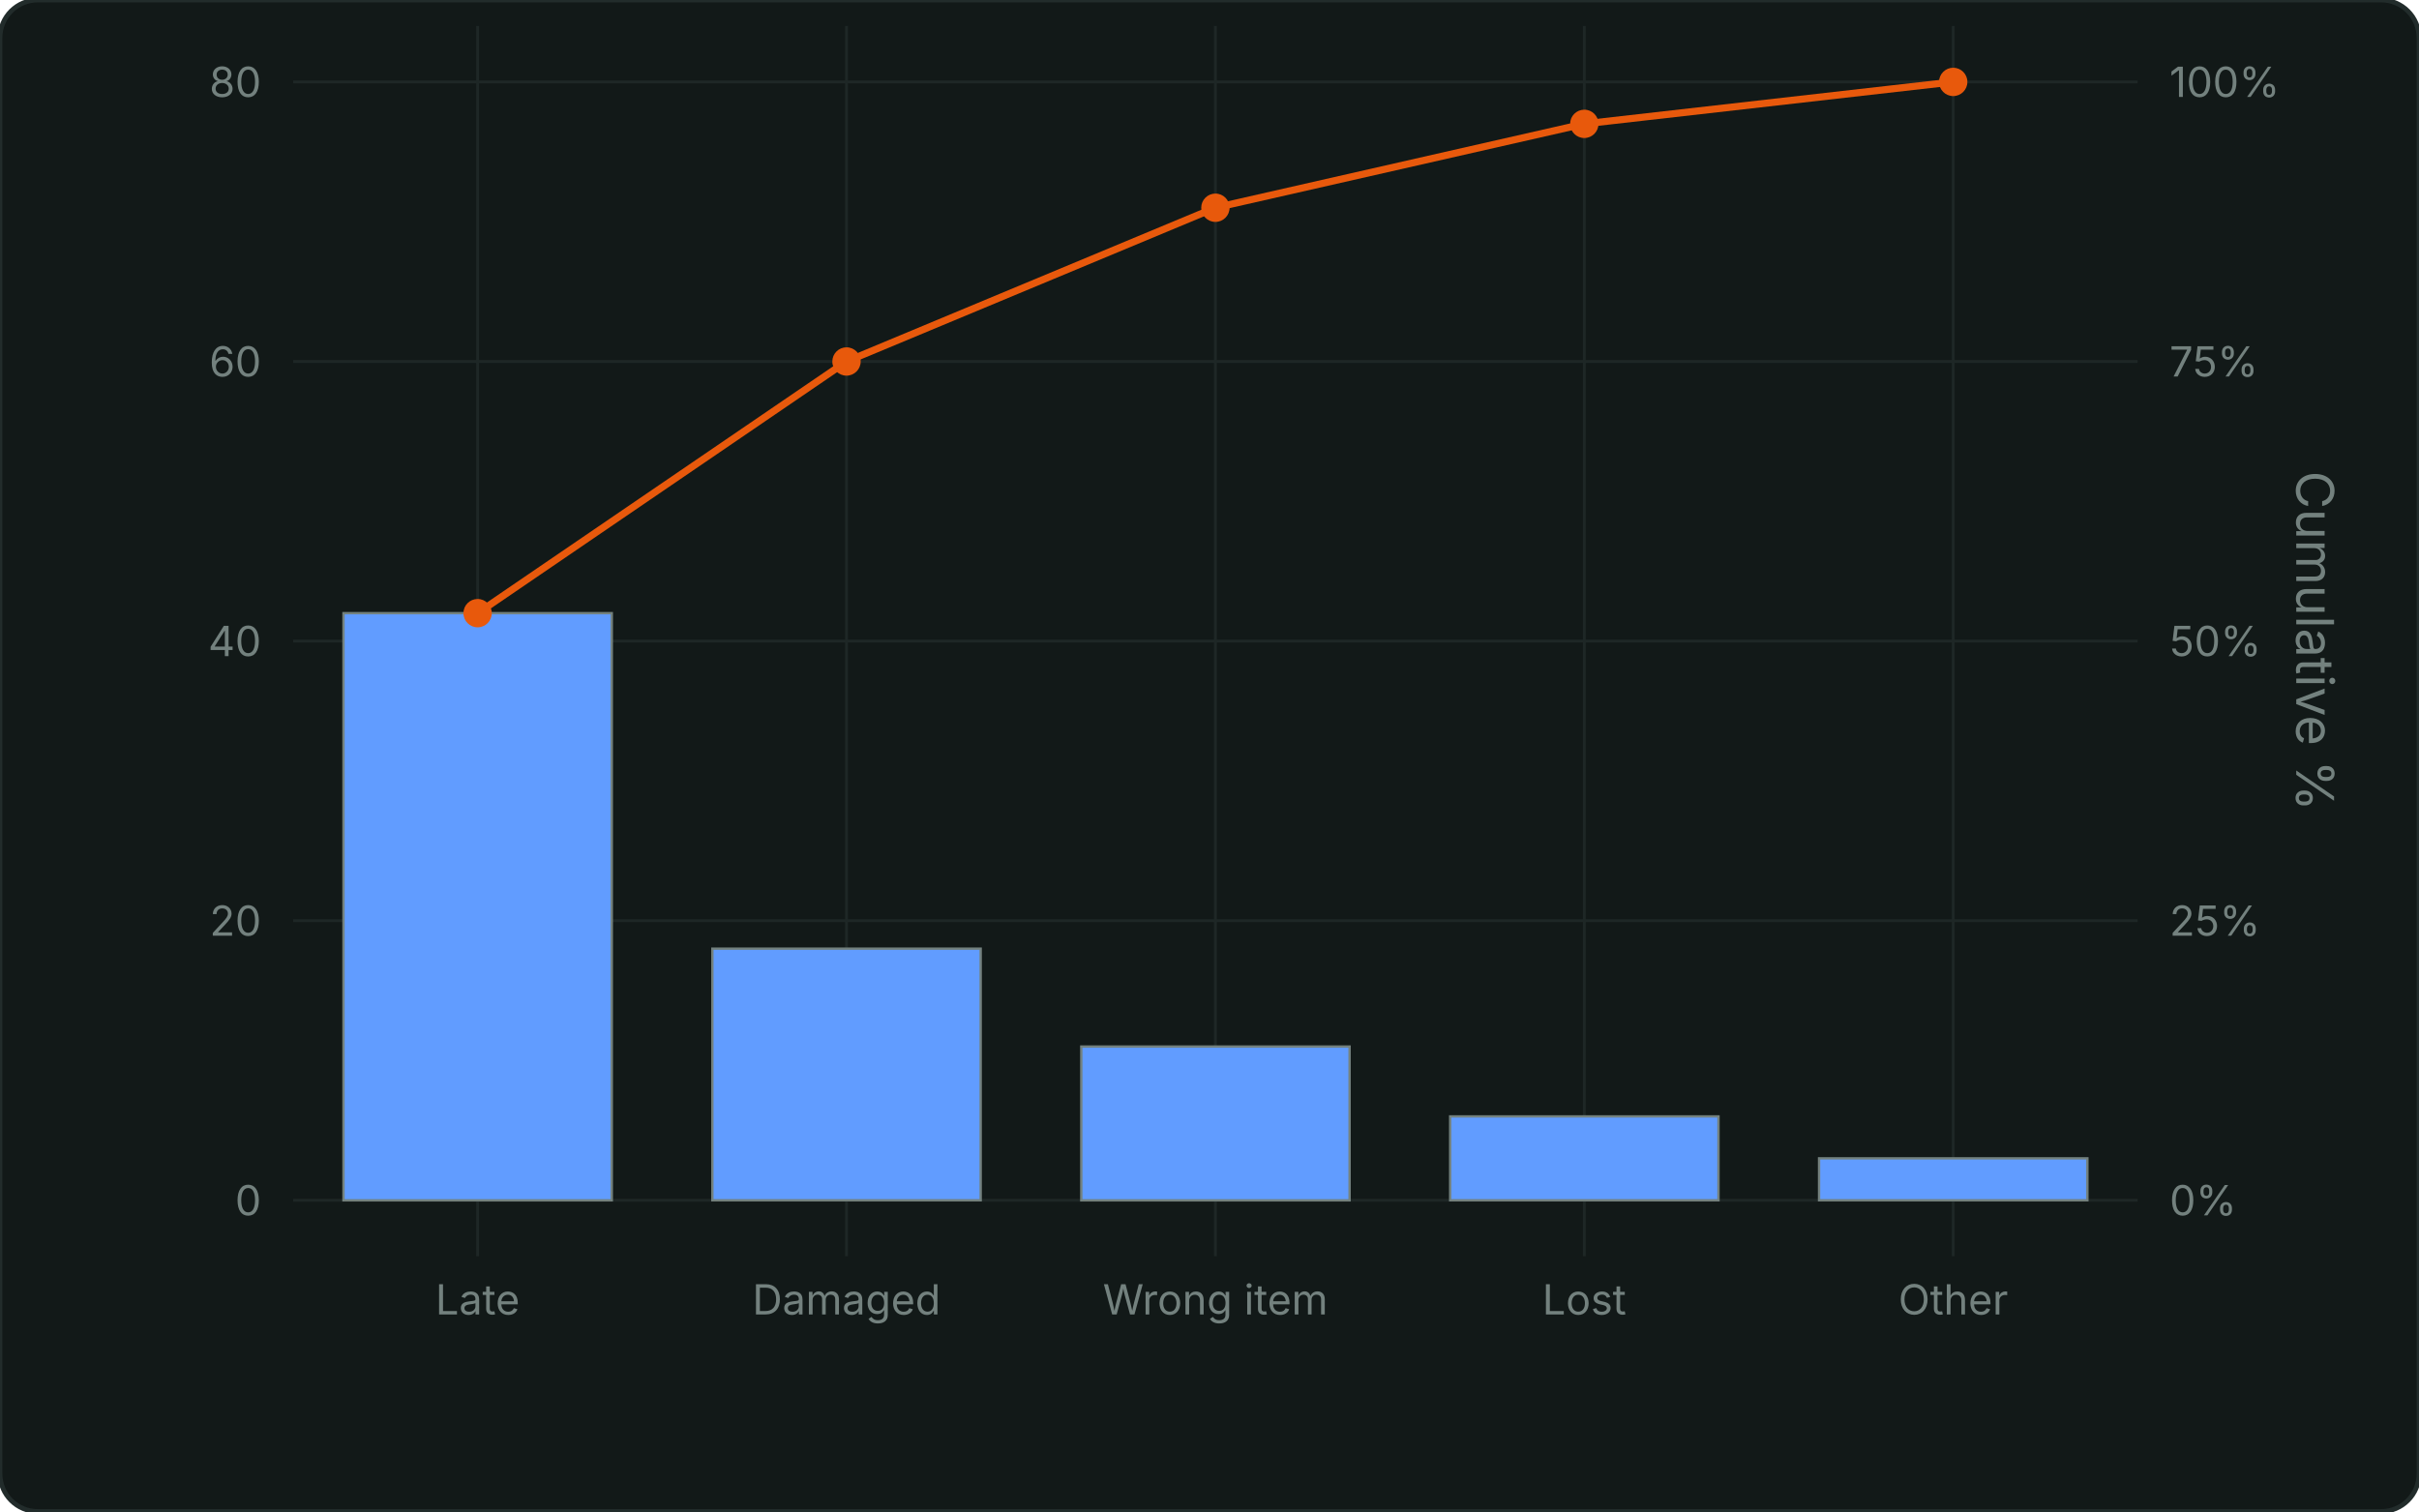
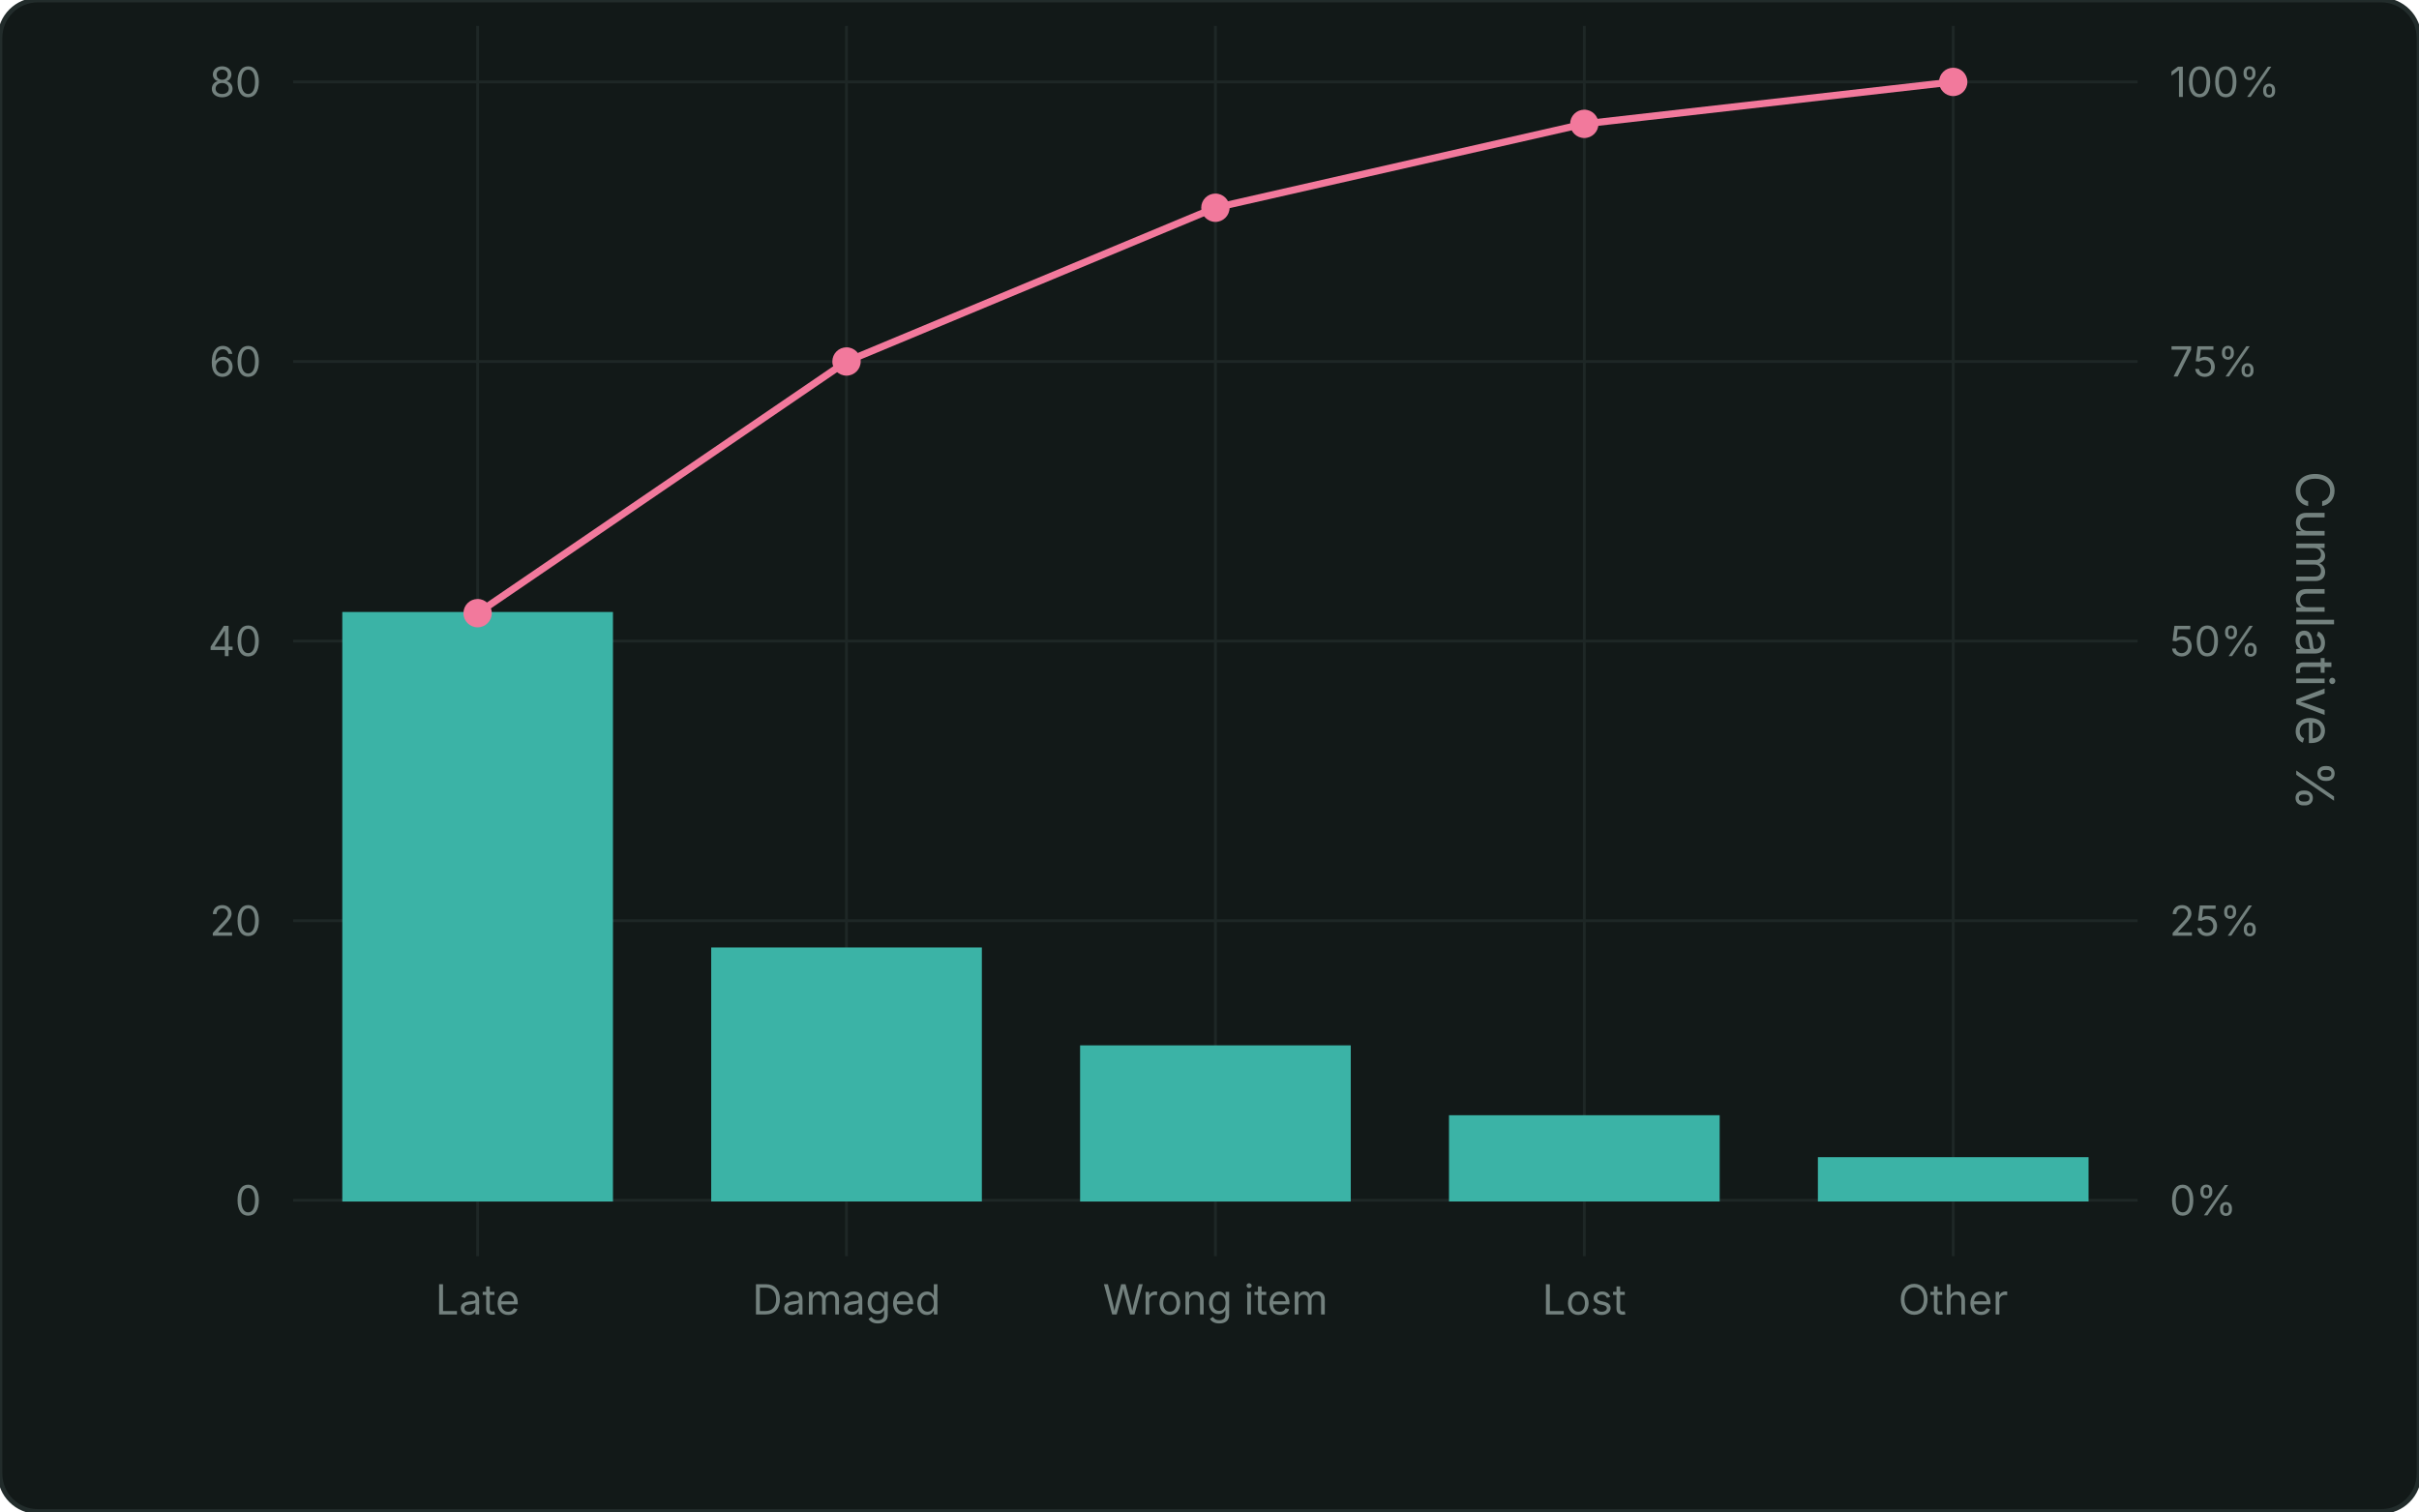
<svg xmlns="http://www.w3.org/2000/svg" width="512.0" height="320.0" viewBox="16.0 16.0 512.0 320.0" data-theme="site" data-variant="dark">
  <rect x="16.0" y="16.0" width="512.0" height="320.0" rx="8" fill="#121918" stroke="#222c2b" stroke-width="1" />
  <svg x="16.0" y="16.0" width="512" height="320" viewBox="0 0 512 320">
    <svg x="0.00" y="0.00" width="512" height="306" viewBox="0 0 512 306" data-plot="62.05 5.50 390.40 260.45" data-ydomain="-4 84" data-xlevels="[&quot;Late&quot;,&quot;Damaged&quot;,&quot;Wrong item&quot;,&quot;Lost&quot;,&quot;Other&quot;]">
      <polyline points="101.09,5.50 101.09,265.95" fill="none" stroke="#1E2726" stroke-width="0.60" />
      <polyline points="179.17,5.50 179.17,265.95" fill="none" stroke="#1E2726" stroke-width="0.60" />
      <polyline points="257.25,5.50 257.25,265.95" fill="none" stroke="#1E2726" stroke-width="0.60" />
      <polyline points="335.33,5.50 335.33,265.95" fill="none" stroke="#1E2726" stroke-width="0.60" />
      <polyline points="413.41,5.50 413.41,265.95" fill="none" stroke="#1E2726" stroke-width="0.60" />
      <polyline points="62.05,254.11 452.45,254.11" fill="none" stroke="#1E2726" stroke-width="0.60" />
      <polyline points="62.05,194.92 452.45,194.92" fill="none" stroke="#1E2726" stroke-width="0.60" />
      <polyline points="62.05,135.72 452.45,135.72" fill="none" stroke="#1E2726" stroke-width="0.60" />
      <polyline points="62.05,76.53 452.45,76.53" fill="none" stroke="#1E2726" stroke-width="0.60" />
      <polyline points="62.05,17.34 452.45,17.34" fill="none" stroke="#1E2726" stroke-width="0.60" />
      <text x="101.09" y="275.10" font-size="8.80" text-anchor="middle" dominant-baseline="middle" font-family="'Hanken Grotesk',system-ui,-apple-system,'Segoe UI',sans-serif" fill="#73817E">Late</text>
      <text x="179.17" y="275.10" font-size="8.80" text-anchor="middle" dominant-baseline="middle" font-family="'Hanken Grotesk',system-ui,-apple-system,'Segoe UI',sans-serif" fill="#73817E">Damaged</text>
      <text x="257.25" y="275.10" font-size="8.80" text-anchor="middle" dominant-baseline="middle" font-family="'Hanken Grotesk',system-ui,-apple-system,'Segoe UI',sans-serif" fill="#73817E">Wrong item</text>
      <text x="335.33" y="275.10" font-size="8.80" text-anchor="middle" dominant-baseline="middle" font-family="'Hanken Grotesk',system-ui,-apple-system,'Segoe UI',sans-serif" fill="#73817E">Lost</text>
      <text x="413.41" y="275.10" font-size="8.80" text-anchor="middle" dominant-baseline="middle" font-family="'Hanken Grotesk',system-ui,-apple-system,'Segoe UI',sans-serif" fill="#73817E">Other</text>
      <text x="55.30" y="254.11" font-size="8.80" text-anchor="end" dominant-baseline="middle" font-family="'Hanken Grotesk',system-ui,-apple-system,'Segoe UI',sans-serif" fill="#73817E">0</text>
      <text x="55.30" y="194.92" font-size="8.80" text-anchor="end" dominant-baseline="middle" font-family="'Hanken Grotesk',system-ui,-apple-system,'Segoe UI',sans-serif" fill="#73817E">20</text>
      <text x="55.30" y="135.72" font-size="8.80" text-anchor="end" dominant-baseline="middle" font-family="'Hanken Grotesk',system-ui,-apple-system,'Segoe UI',sans-serif" fill="#73817E">40</text>
      <text x="55.30" y="76.53" font-size="8.80" text-anchor="end" dominant-baseline="middle" font-family="'Hanken Grotesk',system-ui,-apple-system,'Segoe UI',sans-serif" fill="#73817E">60</text>
      <text x="55.30" y="17.34" font-size="8.80" text-anchor="end" dominant-baseline="middle" font-family="'Hanken Grotesk',system-ui,-apple-system,'Segoe UI',sans-serif" fill="#73817E">80</text>
      <text x="459.20" y="254.11" font-size="8.80" text-anchor="start" dominant-baseline="middle" font-family="'Hanken Grotesk',system-ui,-apple-system,'Segoe UI',sans-serif" fill="#73817E">0%</text>
      <text x="459.20" y="194.92" font-size="8.80" text-anchor="start" dominant-baseline="middle" font-family="'Hanken Grotesk',system-ui,-apple-system,'Segoe UI',sans-serif" fill="#73817E">25%</text>
      <text x="459.20" y="135.72" font-size="8.80" text-anchor="start" dominant-baseline="middle" font-family="'Hanken Grotesk',system-ui,-apple-system,'Segoe UI',sans-serif" fill="#73817E">50%</text>
      <text x="459.20" y="76.53" font-size="8.80" text-anchor="start" dominant-baseline="middle" font-family="'Hanken Grotesk',system-ui,-apple-system,'Segoe UI',sans-serif" fill="#73817E">75%</text>
      <text x="459.20" y="17.34" font-size="8.80" text-anchor="start" dominant-baseline="middle" font-family="'Hanken Grotesk',system-ui,-apple-system,'Segoe UI',sans-serif" fill="#73817E">100%</text>
      <text x="490.00" y="135.72" font-size="11.00" text-anchor="middle" dominant-baseline="middle" font-family="'Hanken Grotesk',system-ui,-apple-system,'Segoe UI',sans-serif" fill="#73817E" transform="rotate(90.0 490.00 135.72)">Cumulative %</text>
-       <rect x="72.70" y="129.81" width="56.79" height="124.31" fill="#619CFF" stroke="#73817E" stroke-width="0.50" data-x="Late" data-value="42" data-fvalue="42" class="gg-mark gg-bar" data-geom="pareto" />
-       <rect x="150.78" y="200.84" width="56.79" height="53.27" fill="#619CFF" stroke="#73817E" stroke-width="0.50" data-x="Damaged" data-value="18" data-fvalue="18" class="gg-mark gg-bar" data-geom="pareto" />
-       <rect x="228.86" y="221.56" width="56.79" height="32.56" fill="#619CFF" stroke="#73817E" stroke-width="0.50" data-x="Wrong item" data-value="11" data-fvalue="11" class="gg-mark gg-bar" data-geom="pareto" />
-       <rect x="306.94" y="236.35" width="56.79" height="17.76" fill="#619CFF" stroke="#73817E" stroke-width="0.50" data-x="Lost" data-value="6" data-fvalue="6" class="gg-mark gg-bar" data-geom="pareto" />
-       <rect x="385.02" y="245.23" width="56.79" height="8.88" fill="#619CFF" stroke="#73817E" stroke-width="0.50" data-x="Other" data-value="3" data-fvalue="3" class="gg-mark gg-bar" data-geom="pareto" />
-       <polyline points="101.09,129.81 179.17,76.53 257.25,43.98 335.33,26.22 413.41,17.34" fill="none" stroke="#E8590C" stroke-width="1.50" data-series="cumulative" data-fvalue="3" class="gg-mark gg-line" data-geom="pareto" />
-       <circle cx="101.09" cy="129.81" r="3.00" fill="#E8590C" data-x="Late" data-series="cumulative" data-value="52.5" data-fvalue="3" class="gg-mark gg-point" data-geom="pareto" />
-       <circle cx="179.17" cy="76.53" r="3.00" fill="#E8590C" data-x="Damaged" data-series="cumulative" data-value="75" data-fvalue="3" class="gg-mark gg-point" data-geom="pareto" />
-       <circle cx="257.25" cy="43.98" r="3.00" fill="#E8590C" data-x="Wrong item" data-series="cumulative" data-value="88.75" data-fvalue="3" class="gg-mark gg-point" data-geom="pareto" />
-       <circle cx="335.33" cy="26.22" r="3.00" fill="#E8590C" data-x="Lost" data-series="cumulative" data-value="96.25" data-fvalue="3" class="gg-mark gg-point" data-geom="pareto" />
-       <circle cx="413.41" cy="17.34" r="3.00" fill="#E8590C" data-x="Other" data-series="cumulative" data-value="100" data-fvalue="3" class="gg-mark gg-point" data-geom="pareto" />
+       <rect x="72.70" y="129.81" width="56.79" height="124.31" fill="#3BB3A6" stroke="#3BB3A6" stroke-width="0.50" data-x="Late" data-value="42" data-fvalue="42" class="gg-mark gg-bar" data-geom="pareto" />
+       <rect x="150.78" y="200.84" width="56.79" height="53.27" fill="#3BB3A6" stroke="#3BB3A6" stroke-width="0.50" data-x="Damaged" data-value="18" data-fvalue="18" class="gg-mark gg-bar" data-geom="pareto" />
+       <rect x="228.86" y="221.56" width="56.79" height="32.56" fill="#3BB3A6" stroke="#3BB3A6" stroke-width="0.50" data-x="Wrong item" data-value="11" data-fvalue="11" class="gg-mark gg-bar" data-geom="pareto" />
+       <rect x="306.94" y="236.35" width="56.79" height="17.76" fill="#3BB3A6" stroke="#3BB3A6" stroke-width="0.50" data-x="Lost" data-value="6" data-fvalue="6" class="gg-mark gg-bar" data-geom="pareto" />
+       <rect x="385.02" y="245.23" width="56.79" height="8.88" fill="#3BB3A6" stroke="#3BB3A6" stroke-width="0.50" data-x="Other" data-value="3" data-fvalue="3" class="gg-mark gg-bar" data-geom="pareto" />
+       <polyline points="101.09,129.81 179.17,76.53 257.25,43.98 335.33,26.22 413.41,17.34" fill="none" stroke="#F2799C" stroke-width="1.50" data-series="cumulative" data-fvalue="3" class="gg-mark gg-line" data-geom="pareto" />
+       <circle cx="101.09" cy="129.81" r="3.00" fill="#F2799C" data-x="Late" data-series="cumulative" data-value="52.5" data-fvalue="3" class="gg-mark gg-point" data-geom="pareto" />
+       <circle cx="179.17" cy="76.53" r="3.00" fill="#F2799C" data-x="Damaged" data-series="cumulative" data-value="75" data-fvalue="3" class="gg-mark gg-point" data-geom="pareto" />
+       <circle cx="257.25" cy="43.98" r="3.00" fill="#F2799C" data-x="Wrong item" data-series="cumulative" data-value="88.75" data-fvalue="3" class="gg-mark gg-point" data-geom="pareto" />
+       <circle cx="335.33" cy="26.22" r="3.00" fill="#F2799C" data-x="Lost" data-series="cumulative" data-value="96.25" data-fvalue="3" class="gg-mark gg-point" data-geom="pareto" />
+       <circle cx="413.41" cy="17.34" r="3.00" fill="#F2799C" data-x="Other" data-series="cumulative" data-value="100" data-fvalue="3" class="gg-mark gg-point" data-geom="pareto" />
    </svg>
  </svg>
</svg>
